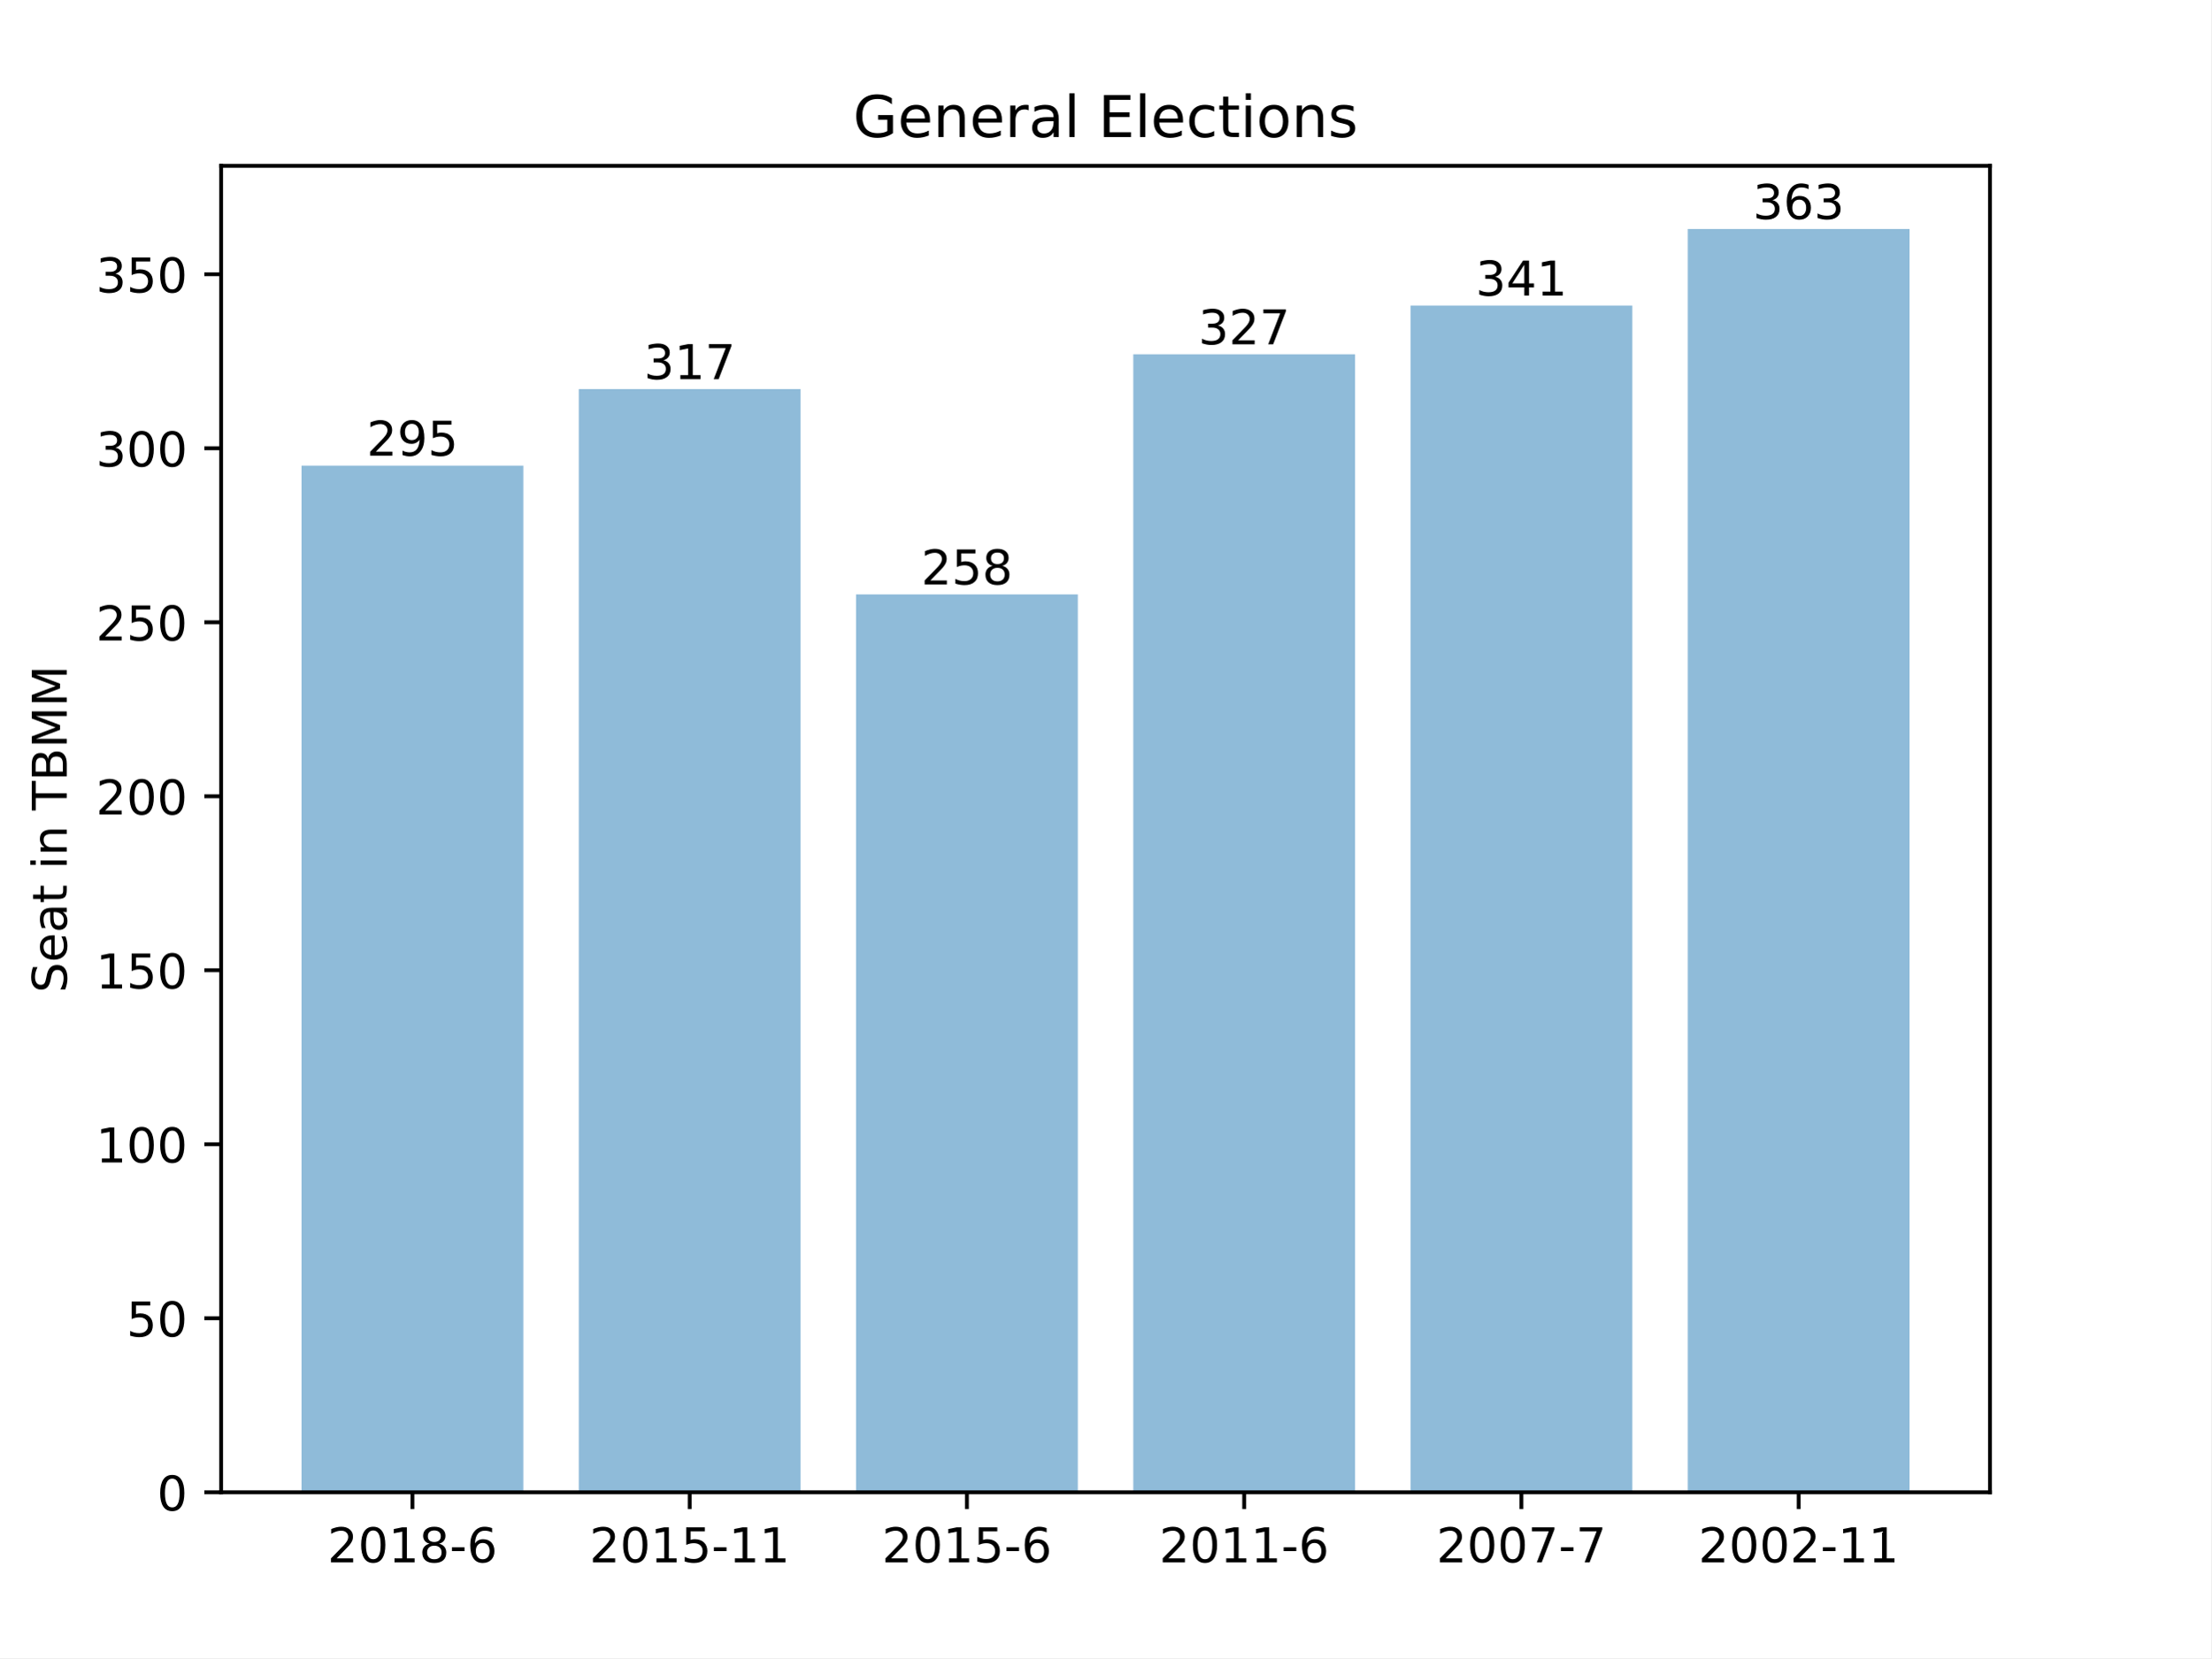
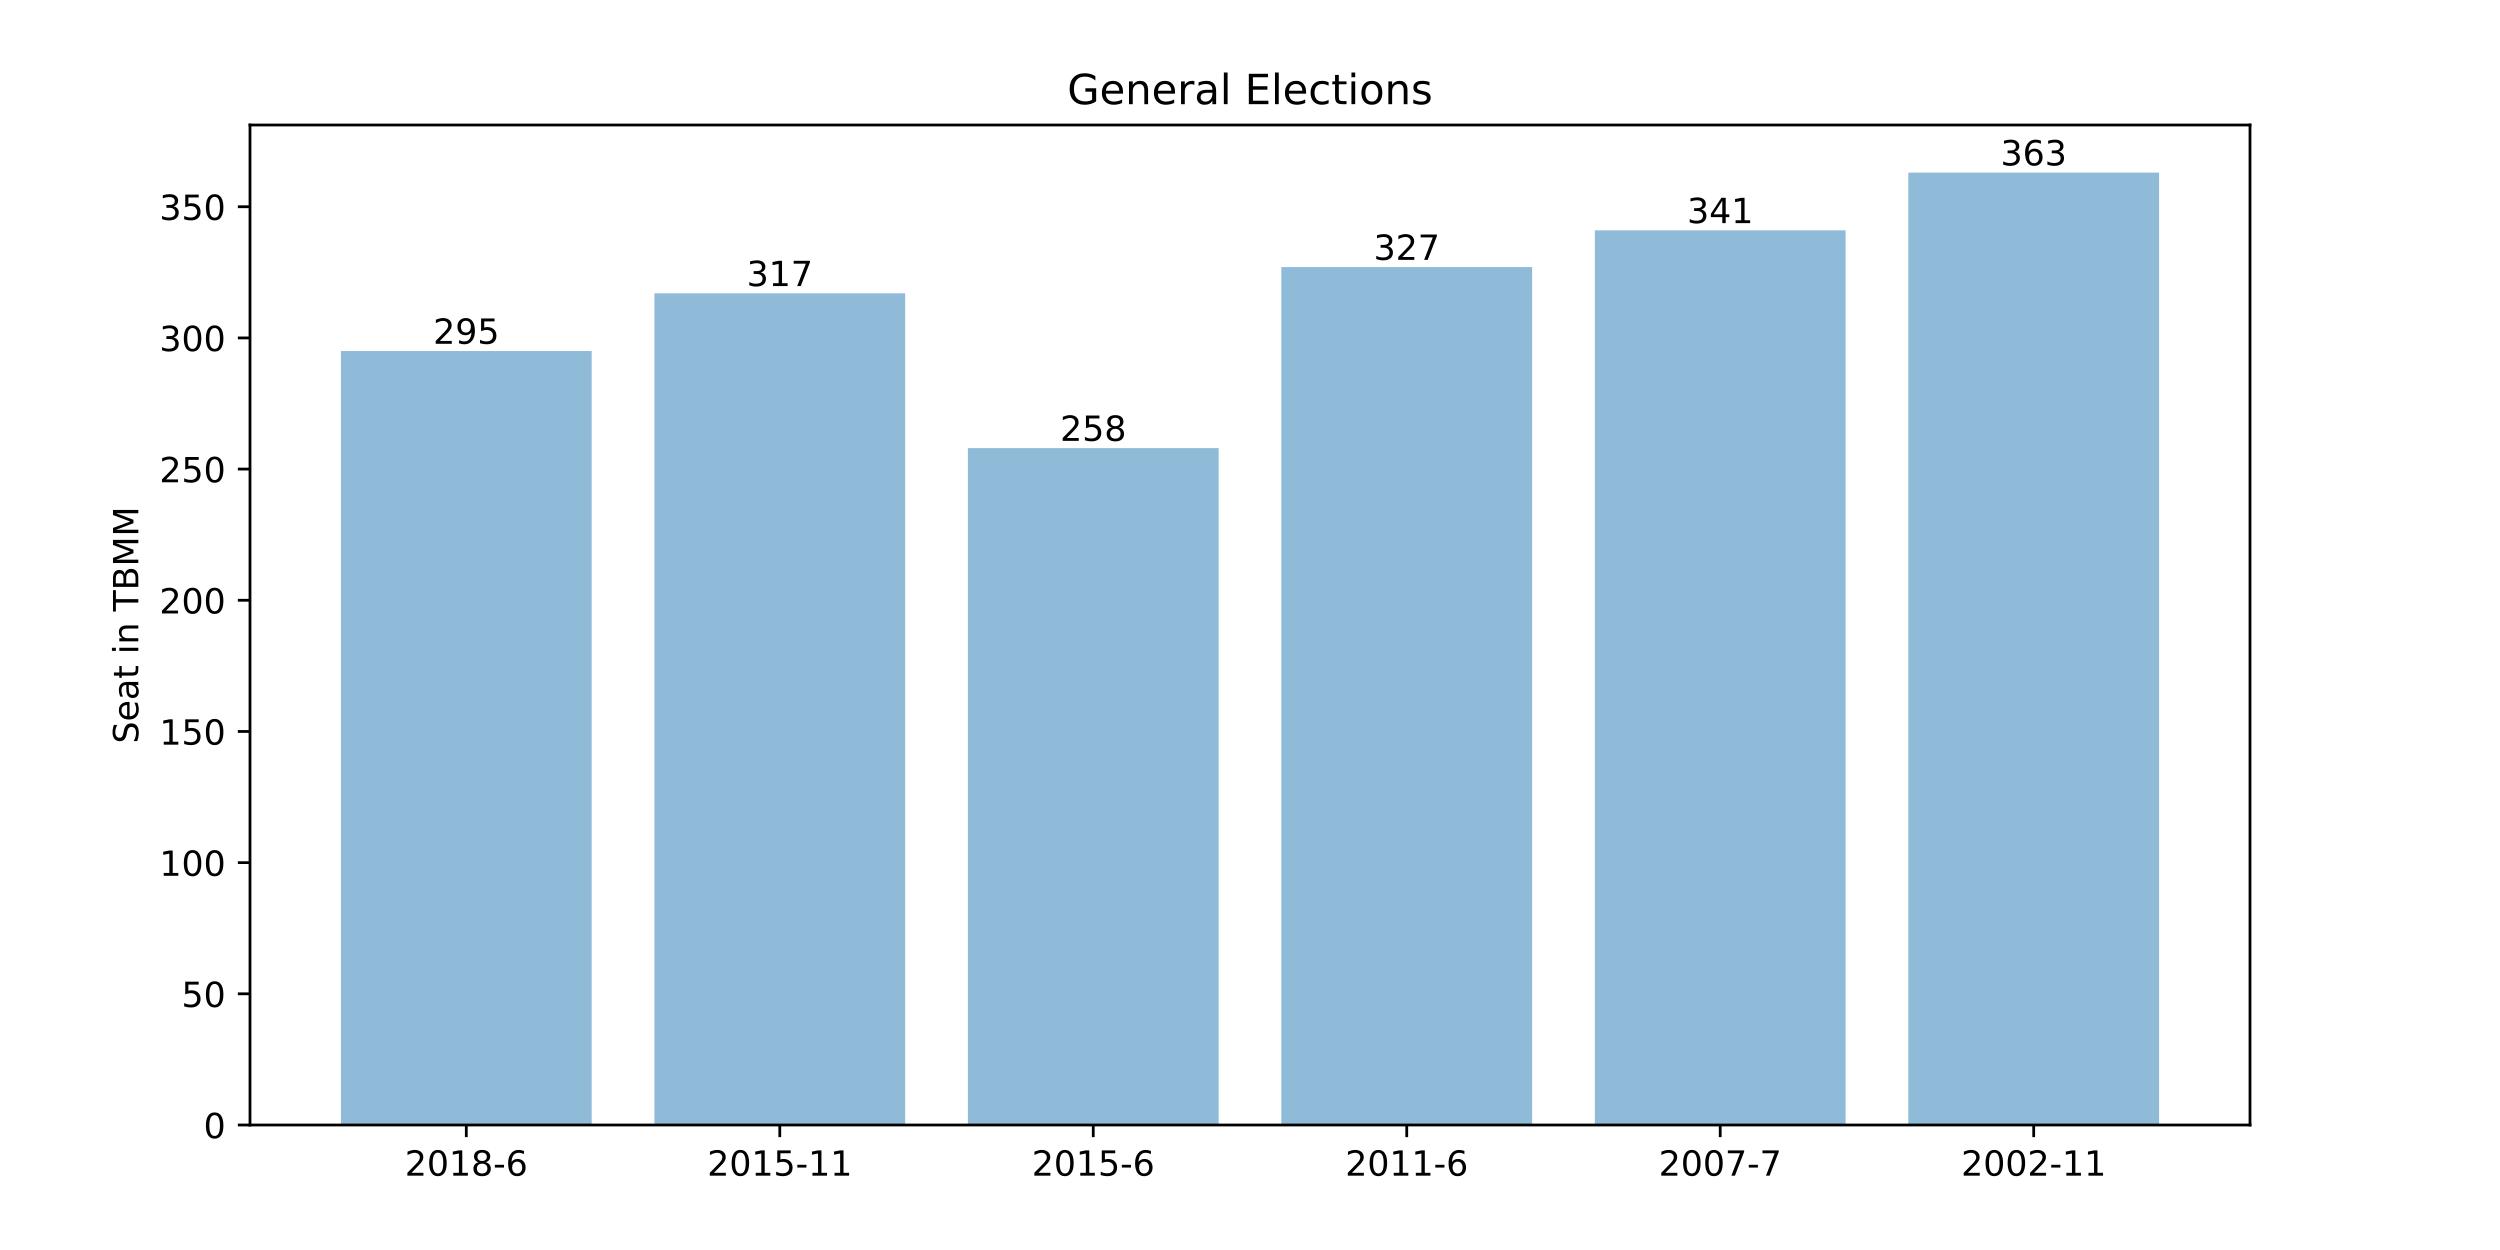
- <svg xmlns="http://www.w3.org/2000/svg" xmlns:xlink="http://www.w3.org/1999/xlink" height="345.6pt" version="1.1" viewBox="0 0 460.8 345.6" width="460.8pt">
+ <svg xmlns="http://www.w3.org/2000/svg" xmlns:xlink="http://www.w3.org/1999/xlink" height="360pt" version="1.1" viewBox="0 0 720 360" width="720pt">
  <defs>
    <style type="text/css">*{stroke-linecap:butt;stroke-linejoin:round;}</style>
  </defs>
  <g id="figure_1">
    <g id="patch_1">
-       <path d="M 0 345.6  L 460.8 345.6  L 460.8 0  L 0 0  z " style="fill:#ffffff;" />
+       <path d="M 0 360  L 720 360  L 720 0  L 0 0  z " style="fill:#ffffff;" />
    </g>
    <g id="axes_1">
      <g id="patch_2">
-         <path d="M 46.08 311.04  L 414.72 311.04  L 414.72 34.56  L 46.08 34.56  z " style="fill:#ffffff;" />
+         <path d="M 72 324  L 648 324  L 648 36  L 72 36  z " style="fill:#ffffff;" />
      </g>
      <g id="patch_3">
-         <path clip-path="url(#pc0dbcdb266)" d="M 62.836 311.04  L 109.061 311.04  L 109.061 97.052  L 62.836 97.052  z " style="fill:#1f77b4;opacity:0.5;" />
+         <path clip-path="url(#pa604306196)" d="M 98.182 324  L 170.408 324  L 170.408 101.096  L 98.182 101.096  z " style="fill:#1f77b4;opacity:0.5;" />
      </g>
      <g id="patch_4">
-         <path clip-path="url(#pc0dbcdb266)" d="M 120.617 311.04  L 166.841 311.04  L 166.841 81.093  L 120.617 81.093  z " style="fill:#1f77b4;opacity:0.5;" />
+         <path clip-path="url(#pa604306196)" d="M 188.464 324  L 260.69 324  L 260.69 84.472  L 188.464 84.472  z " style="fill:#1f77b4;opacity:0.5;" />
      </g>
      <g id="patch_5">
-         <path clip-path="url(#pc0dbcdb266)" d="M 178.397 311.04  L 224.622 311.04  L 224.622 123.891  L 178.397 123.891  z " style="fill:#1f77b4;opacity:0.5;" />
+         <path clip-path="url(#pa604306196)" d="M 278.746 324  L 350.972 324  L 350.972 129.053  L 278.746 129.053  z " style="fill:#1f77b4;opacity:0.5;" />
      </g>
      <g id="patch_6">
-         <path clip-path="url(#pc0dbcdb266)" d="M 236.178 311.04  L 282.403 311.04  L 282.403 73.84  L 236.178 73.84  z " style="fill:#1f77b4;opacity:0.5;" />
+         <path clip-path="url(#pa604306196)" d="M 369.028 324  L 441.254 324  L 441.254 76.916  L 369.028 76.916  z " style="fill:#1f77b4;opacity:0.5;" />
      </g>
      <g id="patch_7">
-         <path clip-path="url(#pc0dbcdb266)" d="M 293.959 311.04  L 340.183 311.04  L 340.183 63.684  L 293.959 63.684  z " style="fill:#1f77b4;opacity:0.5;" />
+         <path clip-path="url(#pa604306196)" d="M 459.31 324  L 531.536 324  L 531.536 66.338  L 459.31 66.338  z " style="fill:#1f77b4;opacity:0.5;" />
      </g>
      <g id="patch_8">
-         <path clip-path="url(#pc0dbcdb266)" d="M 351.739 311.04  L 397.964 311.04  L 397.964 47.726  L 351.739 47.726  z " style="fill:#1f77b4;opacity:0.5;" />
+         <path clip-path="url(#pa604306196)" d="M 549.592 324  L 621.818 324  L 621.818 49.714  L 549.592 49.714  z " style="fill:#1f77b4;opacity:0.5;" />
      </g>
      <g id="matplotlib.axis_1">
        <g id="xtick_1">
          <g id="line2d_1">
            <defs>
-               <path d="M 0 0  L 0 3.5  " id="m927c879c66" style="stroke:#000000;stroke-width:0.8;" />
+               <path d="M 0 0  L 0 3.5  " id="mdfd60e0bee" style="stroke:#000000;stroke-width:0.8;" />
            </defs>
            <g>
-               <use style="stroke:#000000;stroke-width:0.8;" x="85.949" xlink:href="#m927c879c66" y="311.04" />
+               <use style="stroke:#000000;stroke-width:0.8;" x="134.295" xlink:href="#mdfd60e0bee" y="324" />
            </g>
          </g>
          <g id="text_1">
-             <g transform="translate(68.23843 325.6384)scale(0.1 -0.1)">
+             <g transform="translate(116.5845 338.5984)scale(0.1 -0.1)">
              <defs>
                <path d="M 19.188 8.297  L 53.609 8.297  L 53.609 0  L 7.328 0  L 7.328 8.297  Q 12.938 14.109 22.625 23.891  Q 32.328 33.688 34.812 36.531  Q 39.547 41.844 41.422 45.531  Q 43.312 49.219 43.312 52.781  Q 43.312 58.594 39.234 62.25  Q 35.156 65.922 28.609 65.922  Q 23.969 65.922 18.812 64.312  Q 13.672 62.703 7.812 59.422  L 7.812 69.391  Q 13.766 71.781 18.938 73  Q 24.125 74.219 28.422 74.219  Q 39.75 74.219 46.484 68.547  Q 53.219 62.891 53.219 53.422  Q 53.219 48.922 51.531 44.891  Q 49.859 40.875 45.406 35.406  Q 44.188 33.984 37.641 27.219  Q 31.109 20.453 19.188 8.297  z " id="DejaVuSans-50" />
                <path d="M 31.781 66.406  Q 24.172 66.406 20.328 58.906  Q 16.5 51.422 16.5 36.375  Q 16.5 21.391 20.328 13.891  Q 24.172 6.391 31.781 6.391  Q 39.453 6.391 43.281 13.891  Q 47.125 21.391 47.125 36.375  Q 47.125 51.422 43.281 58.906  Q 39.453 66.406 31.781 66.406  z M 31.781 74.219  Q 44.047 74.219 50.516 64.516  Q 56.984 54.828 56.984 36.375  Q 56.984 17.969 50.516 8.266  Q 44.047 -1.422 31.781 -1.422  Q 19.531 -1.422 13.062 8.266  Q 6.594 17.969 6.594 36.375  Q 6.594 54.828 13.062 64.516  Q 19.531 74.219 31.781 74.219  z " id="DejaVuSans-48" />
                <path d="M 12.406 8.297  L 28.516 8.297  L 28.516 63.922  L 10.984 60.406  L 10.984 69.391  L 28.422 72.906  L 38.281 72.906  L 38.281 8.297  L 54.391 8.297  L 54.391 0  L 12.406 0  z " id="DejaVuSans-49" />
                <path d="M 31.781 34.625  Q 24.75 34.625 20.719 30.859  Q 16.703 27.094 16.703 20.516  Q 16.703 13.922 20.719 10.156  Q 24.75 6.391 31.781 6.391  Q 38.812 6.391 42.859 10.172  Q 46.922 13.969 46.922 20.516  Q 46.922 27.094 42.891 30.859  Q 38.875 34.625 31.781 34.625  z M 21.922 38.812  Q 15.578 40.375 12.031 44.719  Q 8.5 49.078 8.5 55.328  Q 8.5 64.062 14.719 69.141  Q 20.953 74.219 31.781 74.219  Q 42.672 74.219 48.875 69.141  Q 55.078 64.062 55.078 55.328  Q 55.078 49.078 51.531 44.719  Q 48 40.375 41.703 38.812  Q 48.828 37.156 52.797 32.312  Q 56.781 27.484 56.781 20.516  Q 56.781 9.906 50.312 4.234  Q 43.844 -1.422 31.781 -1.422  Q 19.734 -1.422 13.25 4.234  Q 6.781 9.906 6.781 20.516  Q 6.781 27.484 10.781 32.312  Q 14.797 37.156 21.922 38.812  z M 18.312 54.391  Q 18.312 48.734 21.844 45.562  Q 25.391 42.391 31.781 42.391  Q 38.141 42.391 41.719 45.562  Q 45.312 48.734 45.312 54.391  Q 45.312 60.062 41.719 63.234  Q 38.141 66.406 31.781 66.406  Q 25.391 66.406 21.844 63.234  Q 18.312 60.062 18.312 54.391  z " id="DejaVuSans-56" />
                <path d="M 4.891 31.391  L 31.203 31.391  L 31.203 23.391  L 4.891 23.391  z " id="DejaVuSans-45" />
                <path d="M 33.016 40.375  Q 26.375 40.375 22.484 35.828  Q 18.609 31.297 18.609 23.391  Q 18.609 15.531 22.484 10.953  Q 26.375 6.391 33.016 6.391  Q 39.656 6.391 43.531 10.953  Q 47.406 15.531 47.406 23.391  Q 47.406 31.297 43.531 35.828  Q 39.656 40.375 33.016 40.375  z M 52.594 71.297  L 52.594 62.312  Q 48.875 64.062 45.094 64.984  Q 41.312 65.922 37.594 65.922  Q 27.828 65.922 22.672 59.328  Q 17.531 52.734 16.797 39.406  Q 19.672 43.656 24.016 45.922  Q 28.375 48.188 33.594 48.188  Q 44.578 48.188 50.953 41.516  Q 57.328 34.859 57.328 23.391  Q 57.328 12.156 50.688 5.359  Q 44.047 -1.422 33.016 -1.422  Q 20.359 -1.422 13.672 8.266  Q 6.984 17.969 6.984 36.375  Q 6.984 53.656 15.188 63.938  Q 23.391 74.219 37.203 74.219  Q 40.922 74.219 44.703 73.484  Q 48.484 72.75 52.594 71.297  z " id="DejaVuSans-54" />
              </defs>
              <use xlink:href="#DejaVuSans-50" />
              <use x="63.623" xlink:href="#DejaVuSans-48" />
              <use x="127.246" xlink:href="#DejaVuSans-49" />
              <use x="190.869" xlink:href="#DejaVuSans-56" />
              <use x="254.492" xlink:href="#DejaVuSans-45" />
              <use x="290.576" xlink:href="#DejaVuSans-54" />
            </g>
          </g>
        </g>
        <g id="xtick_2">
          <g id="line2d_2">
            <g>
-               <use style="stroke:#000000;stroke-width:0.8;" x="143.729" xlink:href="#m927c879c66" y="311.04" />
+               <use style="stroke:#000000;stroke-width:0.8;" x="224.577" xlink:href="#mdfd60e0bee" y="324" />
            </g>
          </g>
          <g id="text_2">
-             <g transform="translate(122.8377 325.6384)scale(0.1 -0.1)">
+             <g transform="translate(203.6854 338.5984)scale(0.1 -0.1)">
              <defs>
                <path d="M 10.797 72.906  L 49.516 72.906  L 49.516 64.594  L 19.828 64.594  L 19.828 46.734  Q 21.969 47.469 24.109 47.828  Q 26.266 48.188 28.422 48.188  Q 40.625 48.188 47.75 41.5  Q 54.891 34.812 54.891 23.391  Q 54.891 11.625 47.562 5.094  Q 40.234 -1.422 26.906 -1.422  Q 22.312 -1.422 17.547 -0.641  Q 12.797 0.141 7.719 1.703  L 7.719 11.625  Q 12.109 9.234 16.797 8.062  Q 21.484 6.891 26.703 6.891  Q 35.156 6.891 40.078 11.328  Q 45.016 15.766 45.016 23.391  Q 45.016 31 40.078 35.438  Q 35.156 39.891 26.703 39.891  Q 22.75 39.891 18.812 39.016  Q 14.891 38.141 10.797 36.281  z " id="DejaVuSans-53" />
              </defs>
              <use xlink:href="#DejaVuSans-50" />
              <use x="63.623" xlink:href="#DejaVuSans-48" />
              <use x="127.246" xlink:href="#DejaVuSans-49" />
              <use x="190.869" xlink:href="#DejaVuSans-53" />
              <use x="254.492" xlink:href="#DejaVuSans-45" />
              <use x="290.576" xlink:href="#DejaVuSans-49" />
              <use x="354.199" xlink:href="#DejaVuSans-49" />
            </g>
          </g>
        </g>
        <g id="xtick_3">
          <g id="line2d_3">
            <g>
-               <use style="stroke:#000000;stroke-width:0.8;" x="201.51" xlink:href="#m927c879c66" y="311.04" />
+               <use style="stroke:#000000;stroke-width:0.8;" x="314.859" xlink:href="#mdfd60e0bee" y="324" />
            </g>
          </g>
          <g id="text_3">
-             <g transform="translate(183.7996 325.6384)scale(0.1 -0.1)">
+             <g transform="translate(297.1488 338.5984)scale(0.1 -0.1)">
              <use xlink:href="#DejaVuSans-50" />
              <use x="63.623" xlink:href="#DejaVuSans-48" />
              <use x="127.246" xlink:href="#DejaVuSans-49" />
              <use x="190.869" xlink:href="#DejaVuSans-53" />
              <use x="254.492" xlink:href="#DejaVuSans-45" />
              <use x="290.576" xlink:href="#DejaVuSans-54" />
            </g>
          </g>
        </g>
        <g id="xtick_4">
          <g id="line2d_4">
            <g>
-               <use style="stroke:#000000;stroke-width:0.8;" x="259.29" xlink:href="#m927c879c66" y="311.04" />
+               <use style="stroke:#000000;stroke-width:0.8;" x="405.141" xlink:href="#mdfd60e0bee" y="324" />
            </g>
          </g>
          <g id="text_4">
-             <g transform="translate(241.5801 325.6384)scale(0.1 -0.1)">
+             <g transform="translate(387.4309 338.5984)scale(0.1 -0.1)">
              <use xlink:href="#DejaVuSans-50" />
              <use x="63.623" xlink:href="#DejaVuSans-48" />
              <use x="127.246" xlink:href="#DejaVuSans-49" />
              <use x="190.869" xlink:href="#DejaVuSans-49" />
              <use x="254.492" xlink:href="#DejaVuSans-45" />
              <use x="290.576" xlink:href="#DejaVuSans-54" />
            </g>
          </g>
        </g>
        <g id="xtick_5">
          <g id="line2d_5">
            <g>
-               <use style="stroke:#000000;stroke-width:0.8;" x="317.071" xlink:href="#m927c879c66" y="311.04" />
+               <use style="stroke:#000000;stroke-width:0.8;" x="495.423" xlink:href="#mdfd60e0bee" y="324" />
            </g>
          </g>
          <g id="text_5">
-             <g transform="translate(299.3607 325.6384)scale(0.1 -0.1)">
+             <g transform="translate(477.713 338.5984)scale(0.1 -0.1)">
              <defs>
                <path d="M 8.203 72.906  L 55.078 72.906  L 55.078 68.703  L 28.609 0  L 18.312 0  L 43.219 64.594  L 8.203 64.594  z " id="DejaVuSans-55" />
              </defs>
              <use xlink:href="#DejaVuSans-50" />
              <use x="63.623" xlink:href="#DejaVuSans-48" />
              <use x="127.246" xlink:href="#DejaVuSans-48" />
              <use x="190.869" xlink:href="#DejaVuSans-55" />
              <use x="254.492" xlink:href="#DejaVuSans-45" />
              <use x="290.576" xlink:href="#DejaVuSans-55" />
            </g>
          </g>
        </g>
        <g id="xtick_6">
          <g id="line2d_6">
            <g>
-               <use style="stroke:#000000;stroke-width:0.8;" x="374.851" xlink:href="#m927c879c66" y="311.04" />
+               <use style="stroke:#000000;stroke-width:0.8;" x="585.705" xlink:href="#mdfd60e0bee" y="324" />
            </g>
          </g>
          <g id="text_6">
-             <g transform="translate(353.96 325.6384)scale(0.1 -0.1)">
+             <g transform="translate(564.8139 338.5984)scale(0.1 -0.1)">
              <use xlink:href="#DejaVuSans-50" />
              <use x="63.623" xlink:href="#DejaVuSans-48" />
              <use x="127.246" xlink:href="#DejaVuSans-48" />
              <use x="190.869" xlink:href="#DejaVuSans-50" />
              <use x="254.492" xlink:href="#DejaVuSans-45" />
              <use x="290.576" xlink:href="#DejaVuSans-49" />
              <use x="354.199" xlink:href="#DejaVuSans-49" />
            </g>
          </g>
        </g>
      </g>
      <g id="matplotlib.axis_2">
        <g id="ytick_1">
          <g id="line2d_7">
            <defs>
-               <path d="M 0 0  L -3.5 0  " id="md8367132a0" style="stroke:#000000;stroke-width:0.8;" />
+               <path d="M 0 0  L -3.5 0  " id="ma5b259ebaf" style="stroke:#000000;stroke-width:0.8;" />
            </defs>
            <g>
-               <use style="stroke:#000000;stroke-width:0.8;" x="46.08" xlink:href="#md8367132a0" y="311.04" />
+               <use style="stroke:#000000;stroke-width:0.8;" x="72" xlink:href="#ma5b259ebaf" y="324" />
            </g>
          </g>
          <g id="text_7">
-             <g transform="translate(32.7175 314.8392)scale(0.1 -0.1)">
+             <g transform="translate(58.6375 327.7992)scale(0.1 -0.1)">
              <use xlink:href="#DejaVuSans-48" />
            </g>
          </g>
        </g>
        <g id="ytick_2">
          <g id="line2d_8">
            <g>
-               <use style="stroke:#000000;stroke-width:0.8;" x="46.08" xlink:href="#md8367132a0" y="274.771" />
+               <use style="stroke:#000000;stroke-width:0.8;" x="72" xlink:href="#ma5b259ebaf" y="286.22" />
            </g>
          </g>
          <g id="text_8">
-             <g transform="translate(26.355 278.57)scale(0.1 -0.1)">
+             <g transform="translate(52.275 290.0188)scale(0.1 -0.1)">
              <use xlink:href="#DejaVuSans-53" />
              <use x="63.623" xlink:href="#DejaVuSans-48" />
            </g>
          </g>
        </g>
        <g id="ytick_3">
          <g id="line2d_9">
            <g>
-               <use style="stroke:#000000;stroke-width:0.8;" x="46.08" xlink:href="#md8367132a0" y="238.502" />
+               <use style="stroke:#000000;stroke-width:0.8;" x="72" xlink:href="#ma5b259ebaf" y="248.439" />
            </g>
          </g>
          <g id="text_9">
-             <g transform="translate(19.9925 242.3008)scale(0.1 -0.1)">
+             <g transform="translate(45.9125 252.2384)scale(0.1 -0.1)">
              <use xlink:href="#DejaVuSans-49" />
              <use x="63.623" xlink:href="#DejaVuSans-48" />
              <use x="127.246" xlink:href="#DejaVuSans-48" />
            </g>
          </g>
        </g>
        <g id="ytick_4">
          <g id="line2d_10">
            <g>
-               <use style="stroke:#000000;stroke-width:0.8;" x="46.08" xlink:href="#md8367132a0" y="202.232" />
+               <use style="stroke:#000000;stroke-width:0.8;" x="72" xlink:href="#ma5b259ebaf" y="210.659" />
            </g>
          </g>
          <g id="text_10">
-             <g transform="translate(19.9925 206.0317)scale(0.1 -0.1)">
+             <g transform="translate(45.9125 214.458)scale(0.1 -0.1)">
              <use xlink:href="#DejaVuSans-49" />
              <use x="63.623" xlink:href="#DejaVuSans-53" />
              <use x="127.246" xlink:href="#DejaVuSans-48" />
            </g>
          </g>
        </g>
        <g id="ytick_5">
          <g id="line2d_11">
            <g>
-               <use style="stroke:#000000;stroke-width:0.8;" x="46.08" xlink:href="#md8367132a0" y="165.963" />
+               <use style="stroke:#000000;stroke-width:0.8;" x="72" xlink:href="#ma5b259ebaf" y="172.878" />
            </g>
          </g>
          <g id="text_11">
-             <g transform="translate(19.9925 169.7625)scale(0.1 -0.1)">
+             <g transform="translate(45.9125 176.6776)scale(0.1 -0.1)">
              <use xlink:href="#DejaVuSans-50" />
              <use x="63.623" xlink:href="#DejaVuSans-48" />
              <use x="127.246" xlink:href="#DejaVuSans-48" />
            </g>
          </g>
        </g>
        <g id="ytick_6">
          <g id="line2d_12">
            <g>
-               <use style="stroke:#000000;stroke-width:0.8;" x="46.08" xlink:href="#md8367132a0" y="129.694" />
+               <use style="stroke:#000000;stroke-width:0.8;" x="72" xlink:href="#ma5b259ebaf" y="135.098" />
            </g>
          </g>
          <g id="text_12">
-             <g transform="translate(19.9925 133.4933)scale(0.1 -0.1)">
+             <g transform="translate(45.9125 138.8972)scale(0.1 -0.1)">
              <use xlink:href="#DejaVuSans-50" />
              <use x="63.623" xlink:href="#DejaVuSans-53" />
              <use x="127.246" xlink:href="#DejaVuSans-48" />
            </g>
          </g>
        </g>
        <g id="ytick_7">
          <g id="line2d_13">
            <g>
-               <use style="stroke:#000000;stroke-width:0.8;" x="46.08" xlink:href="#md8367132a0" y="93.425" />
+               <use style="stroke:#000000;stroke-width:0.8;" x="72" xlink:href="#ma5b259ebaf" y="97.318" />
            </g>
          </g>
          <g id="text_13">
-             <g transform="translate(19.9925 97.22411)scale(0.1 -0.1)">
+             <g transform="translate(45.9125 101.1168)scale(0.1 -0.1)">
              <defs>
                <path d="M 40.578 39.312  Q 47.656 37.797 51.625 33  Q 55.609 28.219 55.609 21.188  Q 55.609 10.406 48.188 4.484  Q 40.766 -1.422 27.094 -1.422  Q 22.516 -1.422 17.656 -0.516  Q 12.797 0.391 7.625 2.203  L 7.625 11.719  Q 11.719 9.328 16.594 8.109  Q 21.484 6.891 26.812 6.891  Q 36.078 6.891 40.938 10.547  Q 45.797 14.203 45.797 21.188  Q 45.797 27.641 41.281 31.266  Q 36.766 34.906 28.719 34.906  L 20.219 34.906  L 20.219 43.016  L 29.109 43.016  Q 36.375 43.016 40.234 45.922  Q 44.094 48.828 44.094 54.297  Q 44.094 59.906 40.109 62.906  Q 36.141 65.922 28.719 65.922  Q 24.656 65.922 20.016 65.031  Q 15.375 64.156 9.812 62.312  L 9.812 71.094  Q 15.438 72.656 20.344 73.438  Q 25.25 74.219 29.594 74.219  Q 40.828 74.219 47.359 69.109  Q 53.906 64.016 53.906 55.328  Q 53.906 49.266 50.438 45.094  Q 46.969 40.922 40.578 39.312  z " id="DejaVuSans-51" />
              </defs>
              <use xlink:href="#DejaVuSans-51" />
              <use x="63.623" xlink:href="#DejaVuSans-48" />
              <use x="127.246" xlink:href="#DejaVuSans-48" />
            </g>
          </g>
        </g>
        <g id="ytick_8">
          <g id="line2d_14">
            <g>
-               <use style="stroke:#000000;stroke-width:0.8;" x="46.08" xlink:href="#md8367132a0" y="57.156" />
+               <use style="stroke:#000000;stroke-width:0.8;" x="72" xlink:href="#ma5b259ebaf" y="59.537" />
            </g>
          </g>
          <g id="text_14">
-             <g transform="translate(19.9925 60.95492)scale(0.1 -0.1)">
+             <g transform="translate(45.9125 63.33641)scale(0.1 -0.1)">
              <use xlink:href="#DejaVuSans-51" />
              <use x="63.623" xlink:href="#DejaVuSans-53" />
              <use x="127.246" xlink:href="#DejaVuSans-48" />
            </g>
          </g>
        </g>
        <g id="text_15">
-           <g transform="translate(13.91281 206.9234)rotate(-90)scale(0.1 -0.1)">
+           <g transform="translate(39.83281 214.1234)rotate(-90)scale(0.1 -0.1)">
            <defs>
              <path d="M 53.516 70.516  L 53.516 60.891  Q 47.906 63.578 42.922 64.891  Q 37.938 66.219 33.297 66.219  Q 25.25 66.219 20.875 63.094  Q 16.5 59.969 16.5 54.203  Q 16.5 49.359 19.406 46.891  Q 22.312 44.438 30.422 42.922  L 36.375 41.703  Q 47.406 39.594 52.656 34.297  Q 57.906 29 57.906 20.125  Q 57.906 9.516 50.797 4.047  Q 43.703 -1.422 29.984 -1.422  Q 24.812 -1.422 18.969 -0.25  Q 13.141 0.922 6.891 3.219  L 6.891 13.375  Q 12.891 10.016 18.656 8.297  Q 24.422 6.594 29.984 6.594  Q 38.422 6.594 43.016 9.906  Q 47.609 13.234 47.609 19.391  Q 47.609 24.75 44.312 27.781  Q 41.016 30.812 33.5 32.328  L 27.484 33.5  Q 16.453 35.688 11.516 40.375  Q 6.594 45.062 6.594 53.422  Q 6.594 63.094 13.406 68.656  Q 20.219 74.219 32.172 74.219  Q 37.312 74.219 42.625 73.281  Q 47.953 72.359 53.516 70.516  z " id="DejaVuSans-83" />
              <path d="M 56.203 29.594  L 56.203 25.203  L 14.891 25.203  Q 15.484 15.922 20.484 11.062  Q 25.484 6.203 34.422 6.203  Q 39.594 6.203 44.453 7.469  Q 49.312 8.734 54.109 11.281  L 54.109 2.781  Q 49.266 0.734 44.188 -0.344  Q 39.109 -1.422 33.891 -1.422  Q 20.797 -1.422 13.156 6.188  Q 5.516 13.812 5.516 26.812  Q 5.516 40.234 12.766 48.109  Q 20.016 56 32.328 56  Q 43.359 56 49.781 48.891  Q 56.203 41.797 56.203 29.594  z M 47.219 32.234  Q 47.125 39.594 43.094 43.984  Q 39.062 48.391 32.422 48.391  Q 24.906 48.391 20.391 44.141  Q 15.875 39.891 15.188 32.172  z " id="DejaVuSans-101" />
              <path d="M 34.281 27.484  Q 23.391 27.484 19.188 25  Q 14.984 22.516 14.984 16.5  Q 14.984 11.719 18.141 8.906  Q 21.297 6.109 26.703 6.109  Q 34.188 6.109 38.703 11.406  Q 43.219 16.703 43.219 25.484  L 43.219 27.484  z M 52.203 31.203  L 52.203 0  L 43.219 0  L 43.219 8.297  Q 40.141 3.328 35.547 0.953  Q 30.953 -1.422 24.312 -1.422  Q 15.922 -1.422 10.953 3.297  Q 6 8.016 6 15.922  Q 6 25.141 12.172 29.828  Q 18.359 34.516 30.609 34.516  L 43.219 34.516  L 43.219 35.406  Q 43.219 41.609 39.141 45  Q 35.062 48.391 27.688 48.391  Q 23 48.391 18.547 47.266  Q 14.109 46.141 10.016 43.891  L 10.016 52.203  Q 14.938 54.109 19.578 55.047  Q 24.219 56 28.609 56  Q 40.484 56 46.344 49.844  Q 52.203 43.703 52.203 31.203  z " id="DejaVuSans-97" />
              <path d="M 18.312 70.219  L 18.312 54.688  L 36.812 54.688  L 36.812 47.703  L 18.312 47.703  L 18.312 18.016  Q 18.312 11.328 20.141 9.422  Q 21.969 7.516 27.594 7.516  L 36.812 7.516  L 36.812 0  L 27.594 0  Q 17.188 0 13.234 3.875  Q 9.281 7.766 9.281 18.016  L 9.281 47.703  L 2.688 47.703  L 2.688 54.688  L 9.281 54.688  L 9.281 70.219  z " id="DejaVuSans-116" />
              <path id="DejaVuSans-32" />
              <path d="M 9.422 54.688  L 18.406 54.688  L 18.406 0  L 9.422 0  z M 9.422 75.984  L 18.406 75.984  L 18.406 64.594  L 9.422 64.594  z " id="DejaVuSans-105" />
              <path d="M 54.891 33.016  L 54.891 0  L 45.906 0  L 45.906 32.719  Q 45.906 40.484 42.875 44.328  Q 39.844 48.188 33.797 48.188  Q 26.516 48.188 22.312 43.547  Q 18.109 38.922 18.109 30.906  L 18.109 0  L 9.078 0  L 9.078 54.688  L 18.109 54.688  L 18.109 46.188  Q 21.344 51.125 25.703 53.562  Q 30.078 56 35.797 56  Q 45.219 56 50.047 50.172  Q 54.891 44.344 54.891 33.016  z " id="DejaVuSans-110" />
              <path d="M -0.297 72.906  L 61.375 72.906  L 61.375 64.594  L 35.5 64.594  L 35.5 0  L 25.594 0  L 25.594 64.594  L -0.297 64.594  z " id="DejaVuSans-84" />
              <path d="M 19.672 34.812  L 19.672 8.109  L 35.5 8.109  Q 43.453 8.109 47.281 11.406  Q 51.125 14.703 51.125 21.484  Q 51.125 28.328 47.281 31.562  Q 43.453 34.812 35.5 34.812  z M 19.672 64.797  L 19.672 42.828  L 34.281 42.828  Q 41.5 42.828 45.031 45.531  Q 48.578 48.25 48.578 53.812  Q 48.578 59.328 45.031 62.062  Q 41.5 64.797 34.281 64.797  z M 9.812 72.906  L 35.016 72.906  Q 46.297 72.906 52.391 68.219  Q 58.5 63.531 58.5 54.891  Q 58.5 48.188 55.375 44.234  Q 52.25 40.281 46.188 39.312  Q 53.469 37.75 57.5 32.781  Q 61.531 27.828 61.531 20.406  Q 61.531 10.641 54.891 5.312  Q 48.25 0 35.984 0  L 9.812 0  z " id="DejaVuSans-66" />
              <path d="M 9.812 72.906  L 24.516 72.906  L 43.109 23.297  L 61.812 72.906  L 76.516 72.906  L 76.516 0  L 66.891 0  L 66.891 64.016  L 48.094 14.016  L 38.188 14.016  L 19.391 64.016  L 19.391 0  L 9.812 0  z " id="DejaVuSans-77" />
            </defs>
            <use xlink:href="#DejaVuSans-83" />
            <use x="63.477" xlink:href="#DejaVuSans-101" />
            <use x="125" xlink:href="#DejaVuSans-97" />
            <use x="186.279" xlink:href="#DejaVuSans-116" />
            <use x="225.488" xlink:href="#DejaVuSans-32" />
            <use x="257.275" xlink:href="#DejaVuSans-105" />
            <use x="285.059" xlink:href="#DejaVuSans-110" />
            <use x="348.438" xlink:href="#DejaVuSans-32" />
            <use x="380.225" xlink:href="#DejaVuSans-84" />
            <use x="441.309" xlink:href="#DejaVuSans-66" />
            <use x="509.912" xlink:href="#DejaVuSans-77" />
            <use x="596.191" xlink:href="#DejaVuSans-77" />
          </g>
        </g>
      </g>
      <g id="patch_9">
-         <path d="M 46.08 311.04  L 46.08 34.56  " style="fill:none;stroke:#000000;stroke-linecap:square;stroke-linejoin:miter;stroke-width:0.8;" />
+         <path d="M 72 324  L 72 36  " style="fill:none;stroke:#000000;stroke-linecap:square;stroke-linejoin:miter;stroke-width:0.8;" />
      </g>
      <g id="patch_10">
-         <path d="M 414.72 311.04  L 414.72 34.56  " style="fill:none;stroke:#000000;stroke-linecap:square;stroke-linejoin:miter;stroke-width:0.8;" />
+         <path d="M 648 324  L 648 36  " style="fill:none;stroke:#000000;stroke-linecap:square;stroke-linejoin:miter;stroke-width:0.8;" />
      </g>
      <g id="patch_11">
-         <path d="M 46.08 311.04  L 414.72 311.04  " style="fill:none;stroke:#000000;stroke-linecap:square;stroke-linejoin:miter;stroke-width:0.8;" />
+         <path d="M 72 324  L 648 324  " style="fill:none;stroke:#000000;stroke-linecap:square;stroke-linejoin:miter;stroke-width:0.8;" />
      </g>
      <g id="patch_12">
-         <path d="M 46.08 34.56  L 414.72 34.56  " style="fill:none;stroke:#000000;stroke-linecap:square;stroke-linejoin:miter;stroke-width:0.8;" />
+         <path d="M 72 36  L 648 36  " style="fill:none;stroke:#000000;stroke-linecap:square;stroke-linejoin:miter;stroke-width:0.8;" />
      </g>
      <g id="text_16">
-         <g transform="translate(76.40484 94.97212)scale(0.1 -0.1)">
+         <g transform="translate(124.7509 99.01594)scale(0.1 -0.1)">
          <defs>
            <path d="M 10.984 1.516  L 10.984 10.5  Q 14.703 8.734 18.5 7.812  Q 22.312 6.891 25.984 6.891  Q 35.75 6.891 40.891 13.453  Q 46.047 20.016 46.781 33.406  Q 43.953 29.203 39.594 26.953  Q 35.25 24.703 29.984 24.703  Q 19.047 24.703 12.672 31.312  Q 6.297 37.938 6.297 49.422  Q 6.297 60.641 12.938 67.422  Q 19.578 74.219 30.609 74.219  Q 43.266 74.219 49.922 64.516  Q 56.594 54.828 56.594 36.375  Q 56.594 19.141 48.406 8.859  Q 40.234 -1.422 26.422 -1.422  Q 22.703 -1.422 18.891 -0.688  Q 15.094 0.047 10.984 1.516  z M 30.609 32.422  Q 37.25 32.422 41.125 36.953  Q 45.016 41.5 45.016 49.422  Q 45.016 57.281 41.125 61.844  Q 37.25 66.406 30.609 66.406  Q 23.969 66.406 20.094 61.844  Q 16.219 57.281 16.219 49.422  Q 16.219 41.5 20.094 36.953  Q 23.969 32.422 30.609 32.422  z " id="DejaVuSans-57" />
          </defs>
          <use xlink:href="#DejaVuSans-50" />
          <use x="63.623" xlink:href="#DejaVuSans-57" />
          <use x="127.246" xlink:href="#DejaVuSans-53" />
        </g>
      </g>
      <g id="text_17">
-         <g transform="translate(134.1854 79.01368)scale(0.1 -0.1)">
+         <g transform="translate(215.0331 82.39257)scale(0.1 -0.1)">
          <use xlink:href="#DejaVuSans-51" />
          <use x="63.623" xlink:href="#DejaVuSans-49" />
          <use x="127.246" xlink:href="#DejaVuSans-55" />
        </g>
      </g>
      <g id="text_18">
-         <g transform="translate(191.966 121.8113)scale(0.1 -0.1)">
+         <g transform="translate(305.3152 126.9734)scale(0.1 -0.1)">
          <use xlink:href="#DejaVuSans-50" />
          <use x="63.623" xlink:href="#DejaVuSans-53" />
          <use x="127.246" xlink:href="#DejaVuSans-56" />
        </g>
      </g>
      <g id="text_19">
-         <g transform="translate(249.7465 71.75984)scale(0.1 -0.1)">
+         <g transform="translate(395.5973 74.83649)scale(0.1 -0.1)">
          <use xlink:href="#DejaVuSans-51" />
          <use x="63.623" xlink:href="#DejaVuSans-50" />
          <use x="127.246" xlink:href="#DejaVuSans-55" />
        </g>
      </g>
      <g id="text_20">
-         <g transform="translate(307.5271 61.60447)scale(0.1 -0.1)">
+         <g transform="translate(485.8794 64.25798)scale(0.1 -0.1)">
          <defs>
            <path d="M 37.797 64.312  L 12.891 25.391  L 37.797 25.391  z M 35.203 72.906  L 47.609 72.906  L 47.609 25.391  L 58.016 25.391  L 58.016 17.188  L 47.609 17.188  L 47.609 0  L 37.797 0  L 37.797 17.188  L 4.891 17.188  L 4.891 26.703  z " id="DejaVuSans-52" />
          </defs>
          <use xlink:href="#DejaVuSans-51" />
          <use x="63.623" xlink:href="#DejaVuSans-52" />
          <use x="127.246" xlink:href="#DejaVuSans-49" />
        </g>
      </g>
      <g id="text_21">
-         <g transform="translate(365.3077 45.64603)scale(0.1 -0.1)">
+         <g transform="translate(576.1616 47.6346)scale(0.1 -0.1)">
          <use xlink:href="#DejaVuSans-51" />
          <use x="63.623" xlink:href="#DejaVuSans-54" />
          <use x="127.246" xlink:href="#DejaVuSans-51" />
        </g>
      </g>
      <g id="text_22">
-         <g transform="translate(177.78 28.56)scale(0.12 -0.12)">
+         <g transform="translate(307.38 30)scale(0.12 -0.12)">
          <defs>
            <path d="M 59.516 10.406  L 59.516 29.984  L 43.406 29.984  L 43.406 38.094  L 69.281 38.094  L 69.281 6.781  Q 63.578 2.734 56.688 0.656  Q 49.812 -1.422 42 -1.422  Q 24.906 -1.422 15.25 8.562  Q 5.609 18.562 5.609 36.375  Q 5.609 54.25 15.25 64.234  Q 24.906 74.219 42 74.219  Q 49.125 74.219 55.547 72.453  Q 61.969 70.703 67.391 67.281  L 67.391 56.781  Q 61.922 61.422 55.766 63.766  Q 49.609 66.109 42.828 66.109  Q 29.438 66.109 22.719 58.641  Q 16.016 51.172 16.016 36.375  Q 16.016 21.625 22.719 14.156  Q 29.438 6.688 42.828 6.688  Q 48.047 6.688 52.141 7.594  Q 56.25 8.5 59.516 10.406  z " id="DejaVuSans-71" />
            <path d="M 41.109 46.297  Q 39.594 47.172 37.812 47.578  Q 36.031 48 33.891 48  Q 26.266 48 22.188 43.047  Q 18.109 38.094 18.109 28.812  L 18.109 0  L 9.078 0  L 9.078 54.688  L 18.109 54.688  L 18.109 46.188  Q 20.953 51.172 25.484 53.578  Q 30.031 56 36.531 56  Q 37.453 56 38.578 55.875  Q 39.703 55.766 41.062 55.516  z " id="DejaVuSans-114" />
            <path d="M 9.422 75.984  L 18.406 75.984  L 18.406 0  L 9.422 0  z " id="DejaVuSans-108" />
            <path d="M 9.812 72.906  L 55.906 72.906  L 55.906 64.594  L 19.672 64.594  L 19.672 43.016  L 54.391 43.016  L 54.391 34.719  L 19.672 34.719  L 19.672 8.297  L 56.781 8.297  L 56.781 0  L 9.812 0  z " id="DejaVuSans-69" />
            <path d="M 48.781 52.594  L 48.781 44.188  Q 44.969 46.297 41.141 47.344  Q 37.312 48.391 33.406 48.391  Q 24.656 48.391 19.812 42.844  Q 14.984 37.312 14.984 27.297  Q 14.984 17.281 19.812 11.734  Q 24.656 6.203 33.406 6.203  Q 37.312 6.203 41.141 7.25  Q 44.969 8.297 48.781 10.406  L 48.781 2.094  Q 45.016 0.344 40.984 -0.531  Q 36.969 -1.422 32.422 -1.422  Q 20.062 -1.422 12.781 6.344  Q 5.516 14.109 5.516 27.297  Q 5.516 40.672 12.859 48.328  Q 20.219 56 33.016 56  Q 37.156 56 41.109 55.141  Q 45.062 54.297 48.781 52.594  z " id="DejaVuSans-99" />
            <path d="M 30.609 48.391  Q 23.391 48.391 19.188 42.75  Q 14.984 37.109 14.984 27.297  Q 14.984 17.484 19.156 11.844  Q 23.344 6.203 30.609 6.203  Q 37.797 6.203 41.984 11.859  Q 46.188 17.531 46.188 27.297  Q 46.188 37.016 41.984 42.703  Q 37.797 48.391 30.609 48.391  z M 30.609 56  Q 42.328 56 49.016 48.375  Q 55.719 40.766 55.719 27.297  Q 55.719 13.875 49.016 6.219  Q 42.328 -1.422 30.609 -1.422  Q 18.844 -1.422 12.172 6.219  Q 5.516 13.875 5.516 27.297  Q 5.516 40.766 12.172 48.375  Q 18.844 56 30.609 56  z " id="DejaVuSans-111" />
            <path d="M 44.281 53.078  L 44.281 44.578  Q 40.484 46.531 36.375 47.5  Q 32.281 48.484 27.875 48.484  Q 21.188 48.484 17.844 46.438  Q 14.5 44.391 14.5 40.281  Q 14.5 37.156 16.891 35.375  Q 19.281 33.594 26.516 31.984  L 29.594 31.297  Q 39.156 29.25 43.188 25.516  Q 47.219 21.781 47.219 15.094  Q 47.219 7.469 41.188 3.016  Q 35.156 -1.422 24.609 -1.422  Q 20.219 -1.422 15.453 -0.562  Q 10.688 0.297 5.422 2  L 5.422 11.281  Q 10.406 8.688 15.234 7.391  Q 20.062 6.109 24.812 6.109  Q 31.156 6.109 34.562 8.281  Q 37.984 10.453 37.984 14.406  Q 37.984 18.062 35.516 20.016  Q 33.062 21.969 24.703 23.781  L 21.578 24.516  Q 13.234 26.266 9.516 29.906  Q 5.812 33.547 5.812 39.891  Q 5.812 47.609 11.281 51.797  Q 16.75 56 26.812 56  Q 31.781 56 36.172 55.266  Q 40.578 54.547 44.281 53.078  z " id="DejaVuSans-115" />
          </defs>
          <use xlink:href="#DejaVuSans-71" />
          <use x="77.49" xlink:href="#DejaVuSans-101" />
          <use x="139.014" xlink:href="#DejaVuSans-110" />
          <use x="202.393" xlink:href="#DejaVuSans-101" />
          <use x="263.916" xlink:href="#DejaVuSans-114" />
          <use x="305.029" xlink:href="#DejaVuSans-97" />
          <use x="366.309" xlink:href="#DejaVuSans-108" />
          <use x="394.092" xlink:href="#DejaVuSans-32" />
          <use x="425.879" xlink:href="#DejaVuSans-69" />
          <use x="489.062" xlink:href="#DejaVuSans-108" />
          <use x="516.846" xlink:href="#DejaVuSans-101" />
          <use x="578.369" xlink:href="#DejaVuSans-99" />
          <use x="633.35" xlink:href="#DejaVuSans-116" />
          <use x="672.559" xlink:href="#DejaVuSans-105" />
          <use x="700.342" xlink:href="#DejaVuSans-111" />
          <use x="761.523" xlink:href="#DejaVuSans-110" />
          <use x="824.902" xlink:href="#DejaVuSans-115" />
        </g>
      </g>
    </g>
  </g>
  <defs>
-     <clipPath id="pc0dbcdb266">
-       <rect height="276.48" width="368.64" x="46.08" y="34.56" />
+     <clipPath id="pa604306196">
+       <rect height="288" width="576" x="72" y="36" />
    </clipPath>
  </defs>
</svg>
